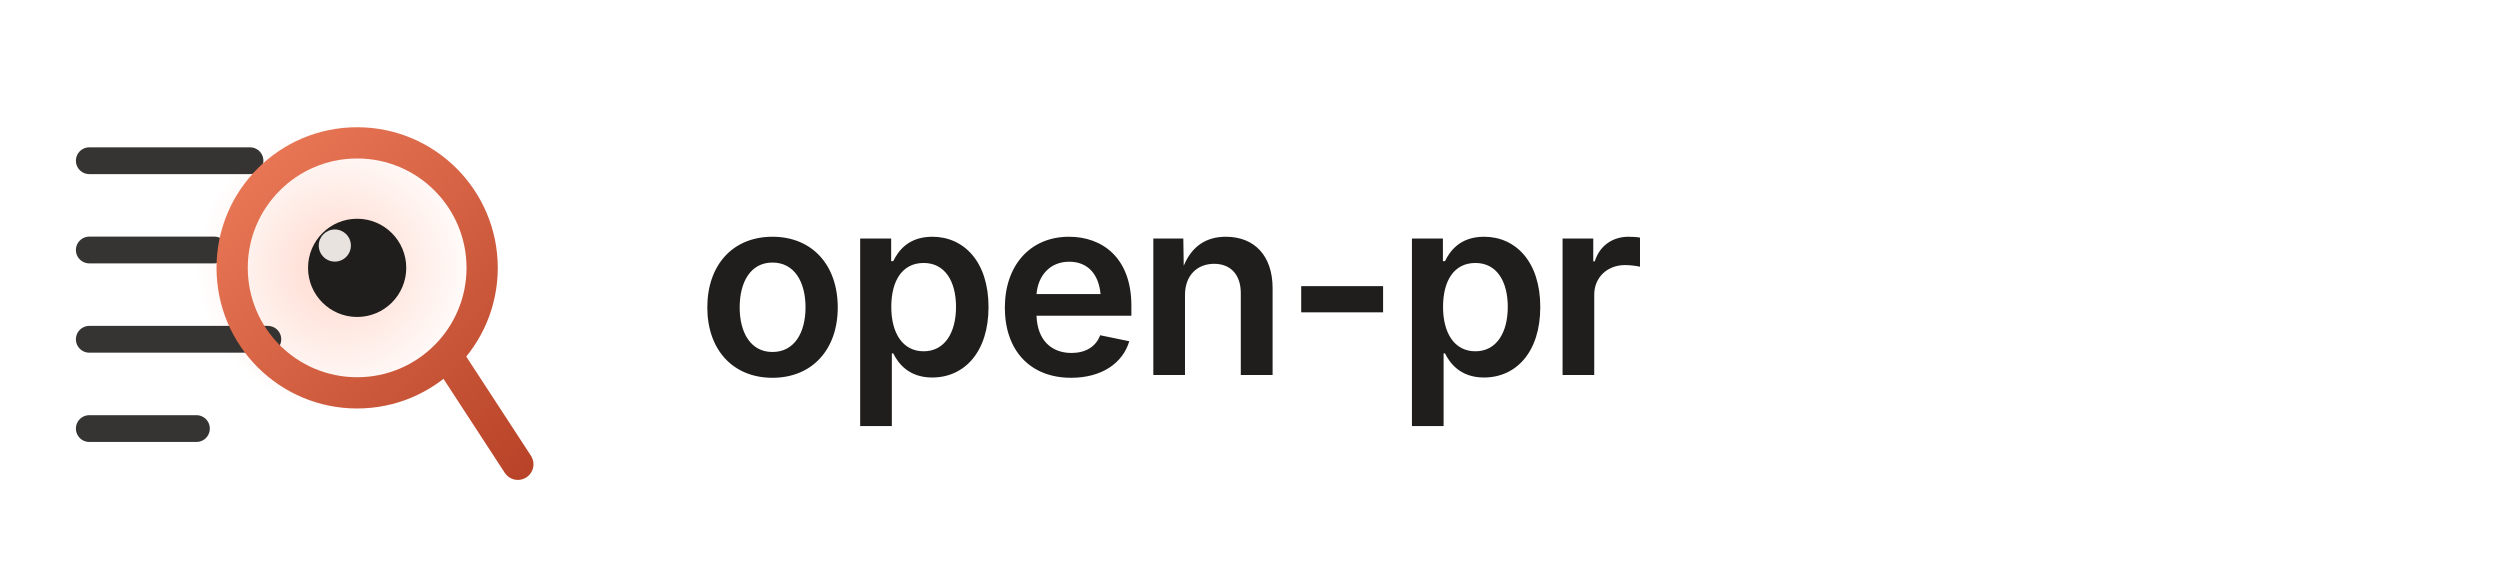
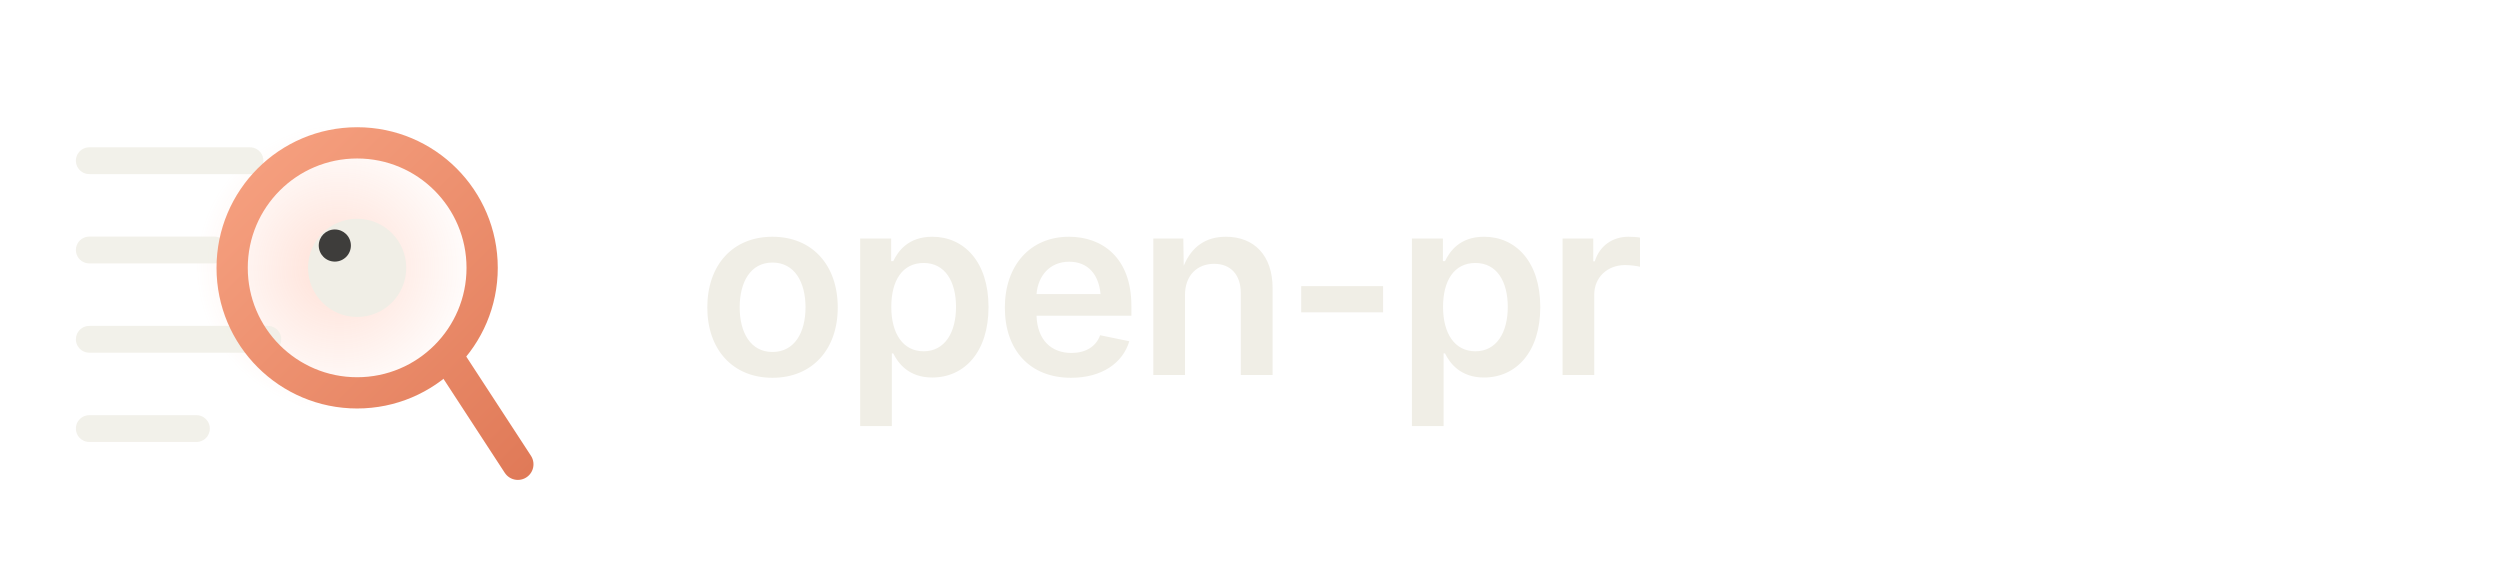
<svg xmlns="http://www.w3.org/2000/svg" viewBox="0 0 280 64" role="img" aria-label="Open PullRequest">
  <defs>
    <linearGradient id="accent" x1="8" y1="8" x2="56" y2="56" gradientUnits="userSpaceOnUse">
-       <stop stop-color="#FF8F6B" />
-       <stop offset="1" stop-color="#B84328" />
+       <stop stop-color="#FFB090" />
+       <stop offset="1" stop-color="#E07A58" />
    </linearGradient>
    <radialGradient id="glow" cx="38" cy="30" r="16" gradientUnits="userSpaceOnUse">
-       <stop stop-color="#FF8F6B" stop-opacity=".35" />
+       <stop stop-color="#FF8F6B" stop-opacity=".28" />
      <stop offset="1" stop-color="#FF8F6B" stop-opacity="0" />
    </radialGradient>
  </defs>
  <circle cx="38" cy="30" r="16" fill="url(#glow)" />
-   <path d="M10 18h18M10 28h14M10 38h20M10 48h12" fill="none" stroke="#1F1E1D" stroke-width="3" stroke-linecap="round" opacity=".9" />
+   <path d="M10 18h18M10 28h14M10 38h20M10 48h12" fill="none" stroke="#F0EEE6" stroke-width="3" stroke-linecap="round" opacity=".85" />
  <circle cx="40" cy="30" r="14" fill="none" stroke="url(#accent)" stroke-width="3.5" />
-   <circle cx="40" cy="30" r="5.5" fill="#1F1E1D" />
-   <circle cx="37.5" cy="27.5" r="1.8" fill="#FFF8F4" opacity=".9" />
+   <circle cx="40" cy="30" r="5.5" fill="#F0EEE6" />
+   <circle cx="37.5" cy="27.5" r="1.8" fill="#1F1E1D" opacity=".85" />
  <path d="M50.5 40.5 58 52" fill="none" stroke="url(#accent)" stroke-width="3.5" stroke-linecap="round" />
-   <text x="78" y="42" font-family="Inter, 'Helvetica Neue', Arial, sans-serif" font-size="28" font-weight="600" fill="#1F1E1D" letter-spacing="-0.6">open-pr</text>
+   <text x="78" y="42" font-family="Inter, 'Helvetica Neue', Arial, sans-serif" font-size="28" font-weight="600" fill="#F0EEE6" letter-spacing="-0.6">open-pr</text>
</svg>
